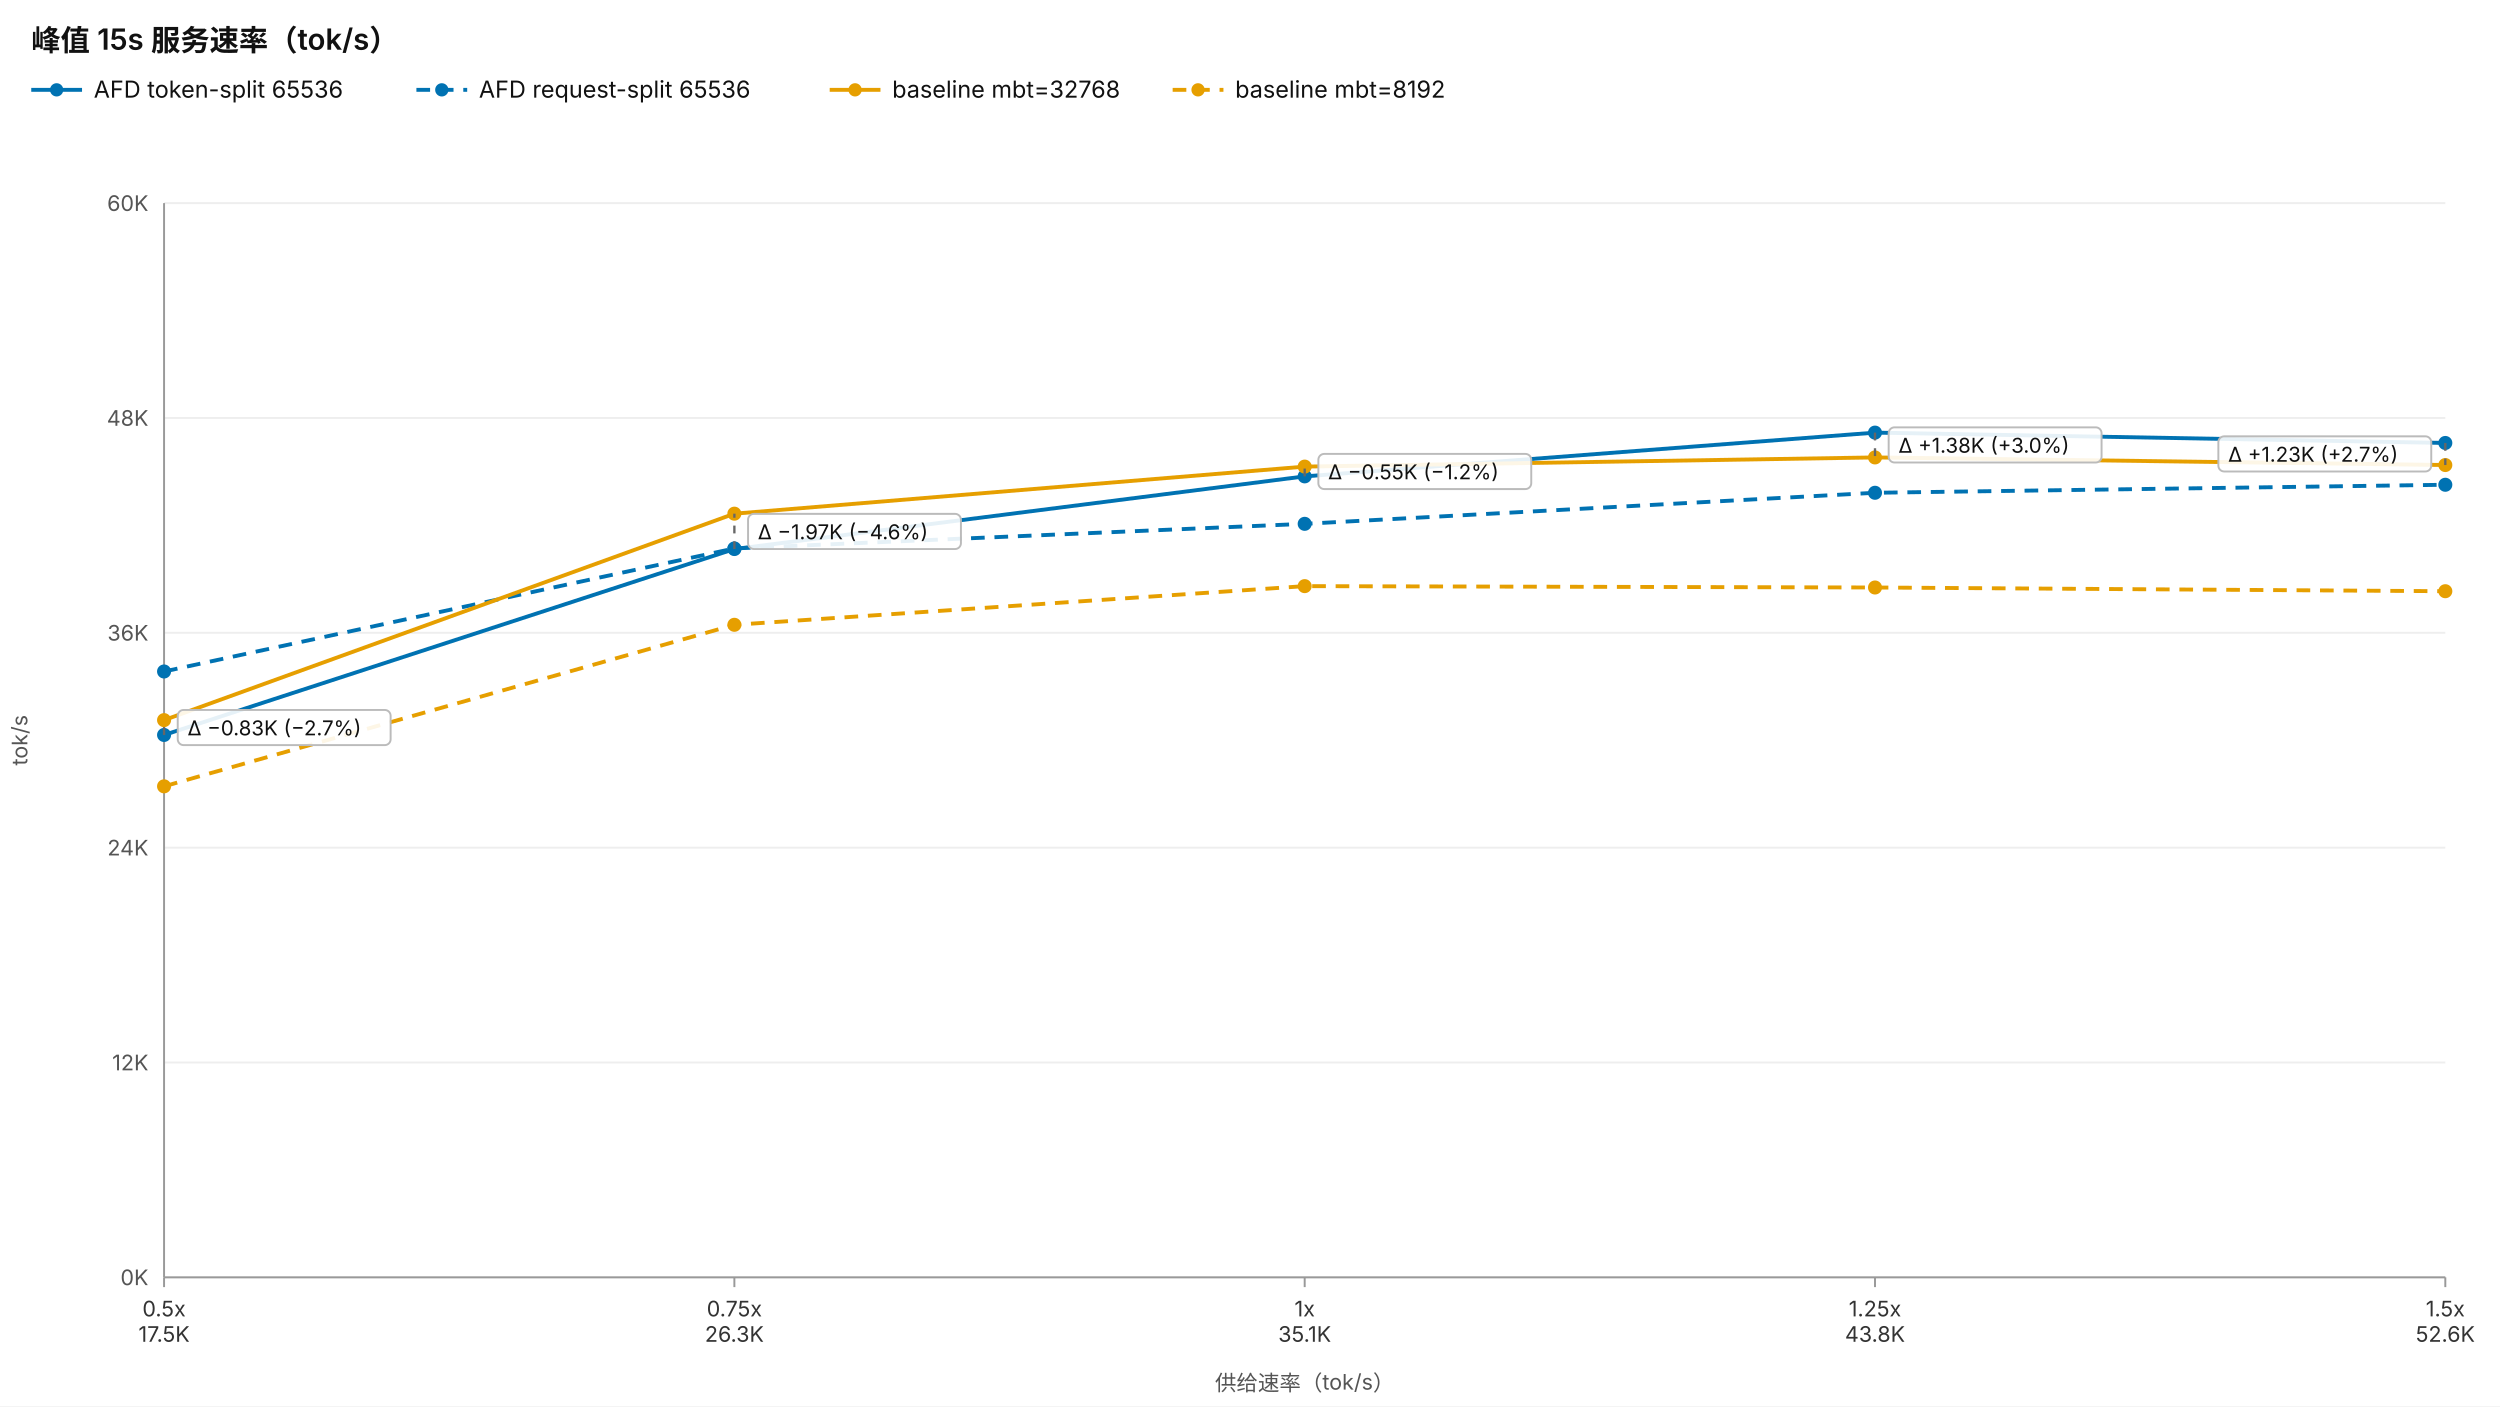
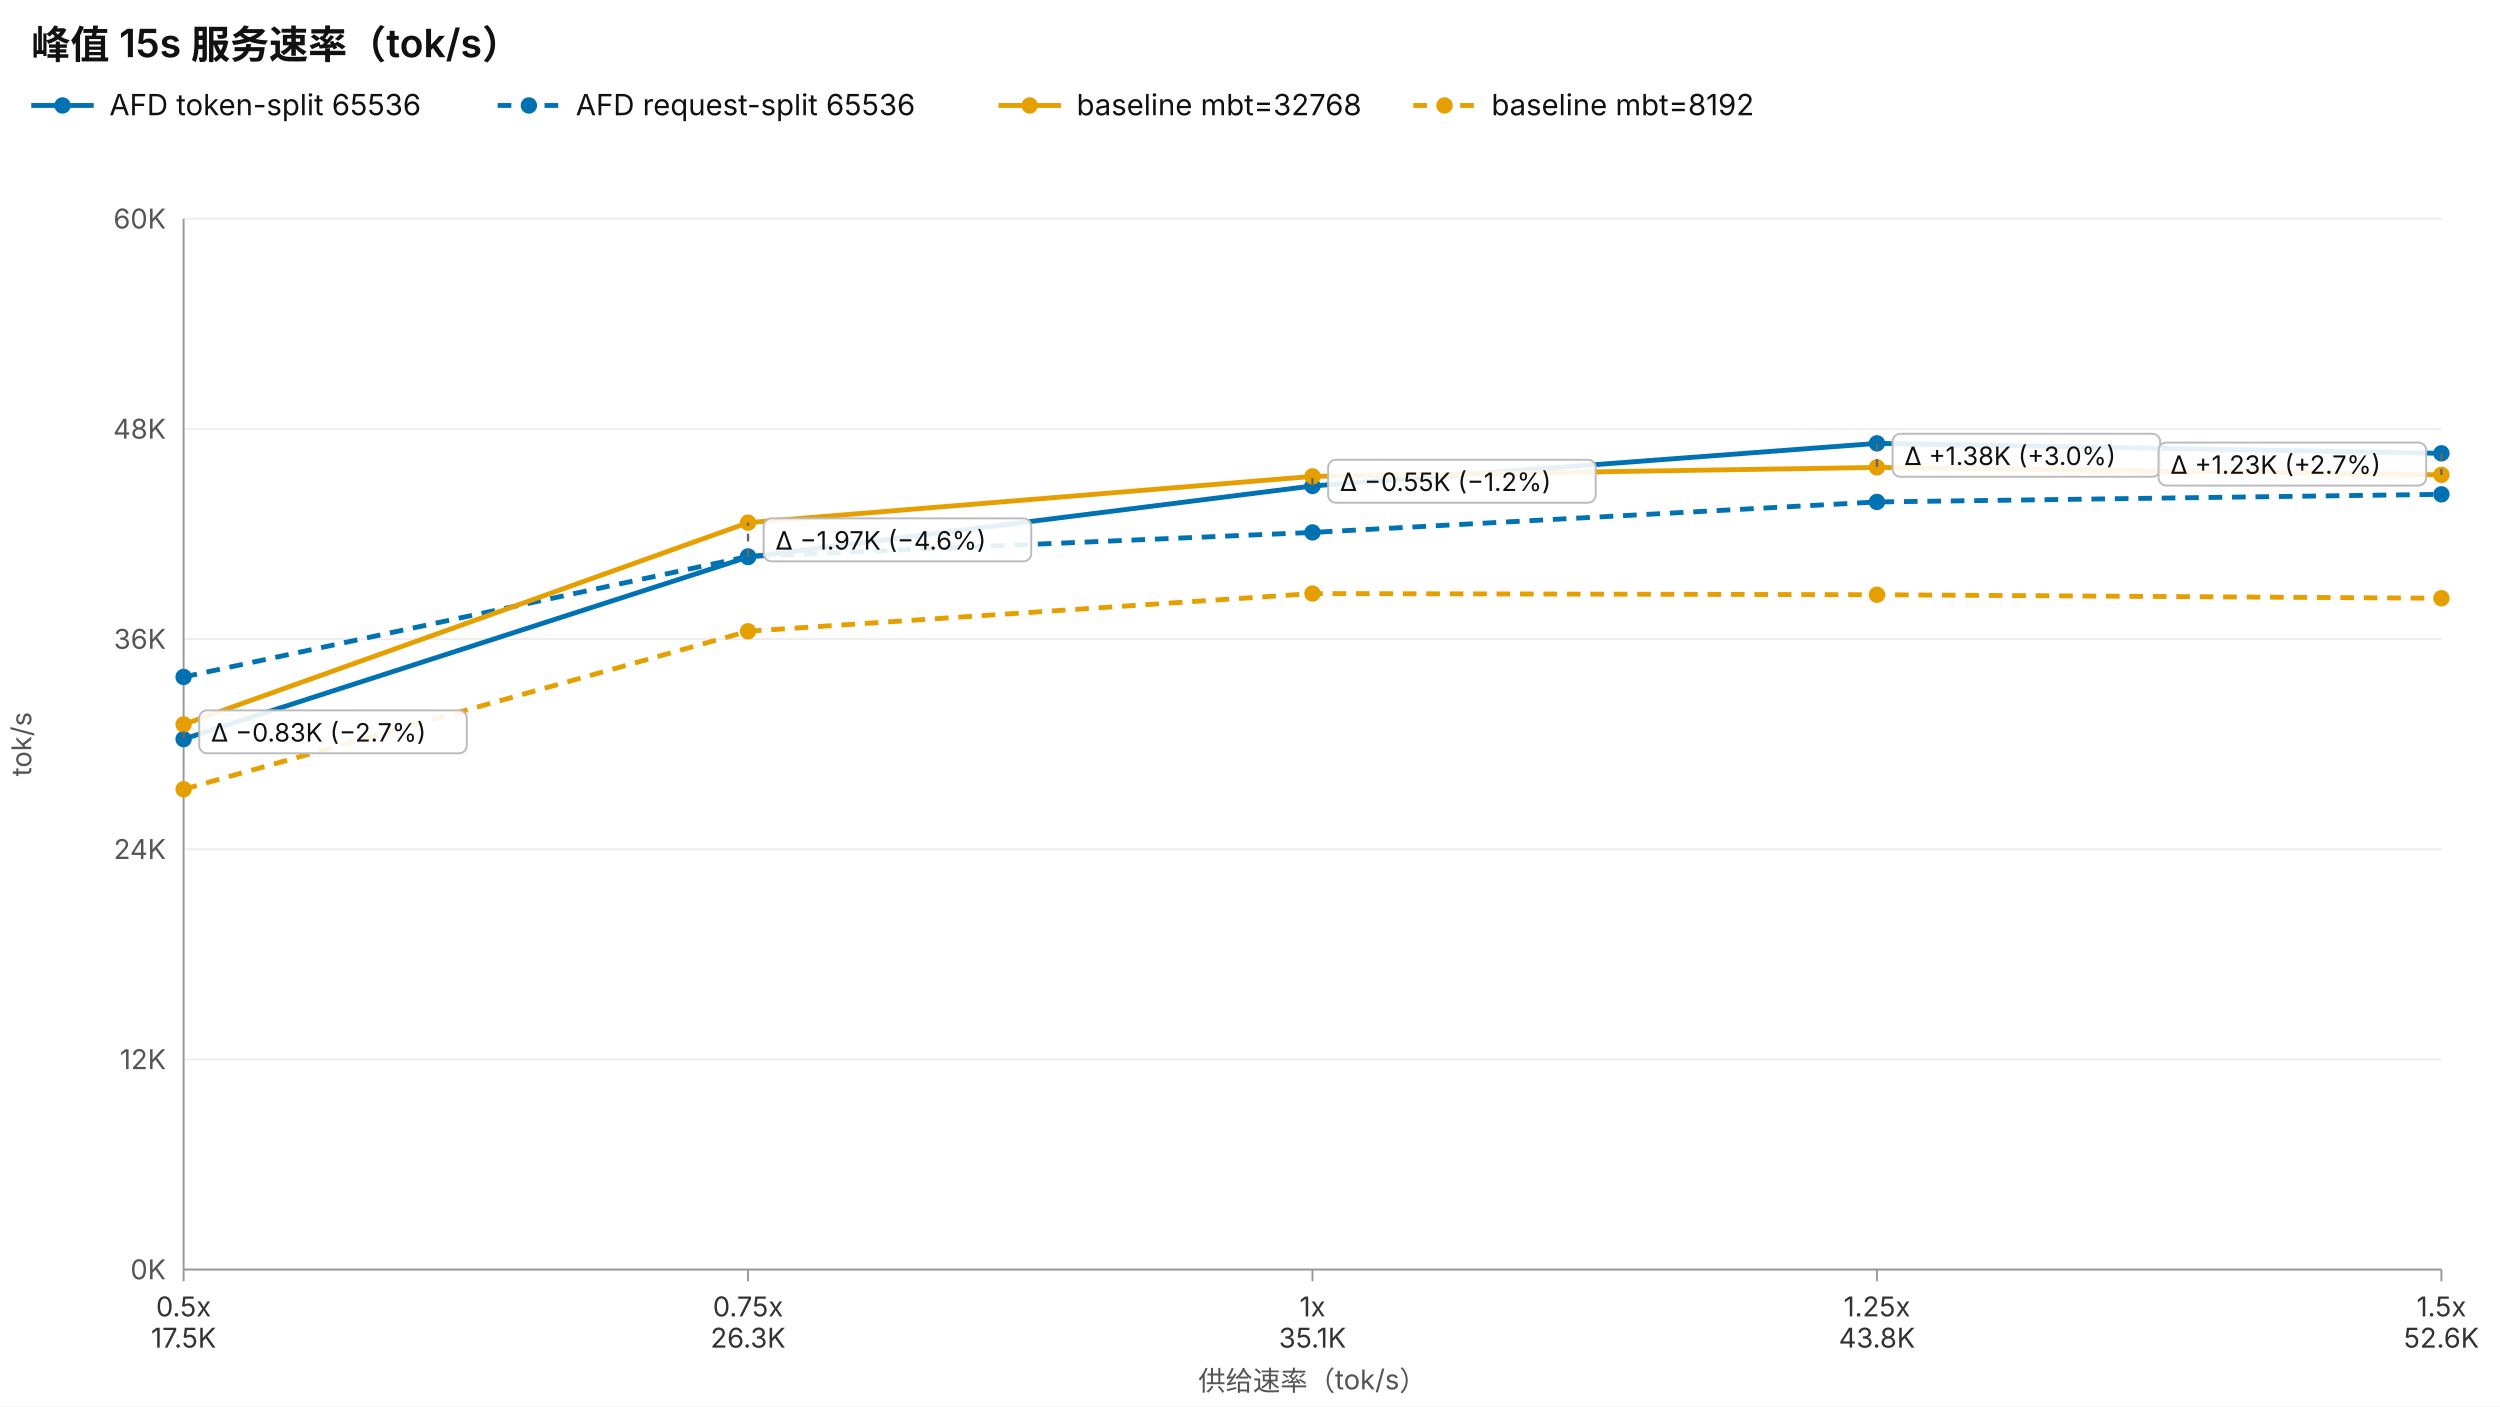
<svg xmlns="http://www.w3.org/2000/svg" width="1280" height="720" viewBox="0 0 1280 720" font-family="-apple-system,'Segoe UI',sans-serif">
  <rect width="1280" height="720" fill="#ffffff" />
-   <text x="16" y="26" font-size="15" font-weight="600" fill="#111">峰值 15s 服务速率（tok/s）</text>
-   <line x1="16" y1="46" x2="42" y2="46" stroke="#0072B2" stroke-width="2" />
-   <circle cx="29" cy="46" r="3.4" fill="#0072B2" />
-   <text x="48" y="50" font-size="12" fill="#111">AFD token-split 65536</text>
-   <line x1="213.2" y1="46" x2="239.2" y2="46" stroke="#0072B2" stroke-width="2" stroke-dasharray="7 5" />
-   <circle cx="226.2" cy="46" r="3.4" fill="#0072B2" />
-   <text x="245.2" y="50" font-size="12" fill="#111">AFD request-split 65536</text>
-   <line x1="424.8" y1="46" x2="450.8" y2="46" stroke="#E69F00" stroke-width="2" />
-   <circle cx="437.8" cy="46" r="3.4" fill="#E69F00" />
-   <text x="456.8" y="50" font-size="12" fill="#111">baseline mbt=32768</text>
-   <line x1="600.4" y1="46" x2="626.4" y2="46" stroke="#E69F00" stroke-width="2" stroke-dasharray="7 5" />
-   <circle cx="613.4" cy="46" r="3.4" fill="#E69F00" />
-   <text x="632.4" y="50" font-size="12" fill="#111">baseline mbt=8192</text>
-   <line x1="84" y1="654.0" x2="1252" y2="654.0" stroke="#eee" />
-   <text x="76" y="658.0" font-size="11" fill="#555" text-anchor="end">0K</text>
-   <line x1="84" y1="544.0" x2="1252" y2="544.0" stroke="#eee" />
-   <text x="76" y="548.0" font-size="11" fill="#555" text-anchor="end">12K</text>
-   <line x1="84" y1="434.0" x2="1252" y2="434.0" stroke="#eee" />
-   <text x="76" y="438.0" font-size="11" fill="#555" text-anchor="end">24K</text>
-   <line x1="84" y1="324.0" x2="1252" y2="324.0" stroke="#eee" />
-   <text x="76" y="328.0" font-size="11" fill="#555" text-anchor="end">36K</text>
-   <line x1="84" y1="214.0" x2="1252" y2="214.0" stroke="#eee" />
-   <text x="76" y="218.0" font-size="11" fill="#555" text-anchor="end">48K</text>
-   <line x1="84" y1="104.0" x2="1252" y2="104.0" stroke="#eee" />
-   <text x="76" y="108.0" font-size="11" fill="#555" text-anchor="end">60K</text>
-   <line x1="84" y1="104" x2="84" y2="654" stroke="#999" />
-   <line x1="84" y1="654" x2="1252" y2="654" stroke="#999" />
-   <line x1="84.0" y1="654" x2="84.0" y2="659" stroke="#999" />
-   <text x="84.0" y="674" font-size="11" fill="#333" text-anchor="middle">0.5x<tspan x="84.0" dy="13">17.5K</tspan>
+   <text x="16" y="30" font-size="20" font-weight="600" fill="#111">峰值 15s 服务速率（tok/s）</text>
+   <line x1="16" y1="54" x2="48" y2="54" stroke="#0072B2" stroke-width="2.5" />
+   <circle cx="32" cy="54" r="4.2" fill="#0072B2" />
+   <text x="56" y="59" font-size="15" fill="#111">AFD token-split 65536</text>
+   <line x1="254.8" y1="54" x2="286.8" y2="54" stroke="#0072B2" stroke-width="2.5" stroke-dasharray="7 5" />
+   <circle cx="270.8" cy="54" r="4.2" fill="#0072B2" />
+   <text x="294.8" y="59" font-size="15" fill="#111">AFD request-split 65536</text>
+   <line x1="511.2" y1="54" x2="543.2" y2="54" stroke="#E69F00" stroke-width="2.5" />
+   <circle cx="527.2" cy="54" r="4.2" fill="#E69F00" />
+   <text x="551.2" y="59" font-size="15" fill="#111">baseline mbt=32768</text>
+   <line x1="723.6" y1="54" x2="755.6" y2="54" stroke="#E69F00" stroke-width="2.5" stroke-dasharray="7 5" />
+   <circle cx="739.6" cy="54" r="4.2" fill="#E69F00" />
+   <text x="763.6" y="59" font-size="15" fill="#111">baseline mbt=8192</text>
+   <line x1="94" y1="650.0" x2="1250" y2="650.0" stroke="#eee" />
+   <text x="85" y="655.0" font-size="14" fill="#555" text-anchor="end">0K</text>
+   <line x1="94" y1="542.4" x2="1250" y2="542.4" stroke="#eee" />
+   <text x="85" y="547.4" font-size="14" fill="#555" text-anchor="end">12K</text>
+   <line x1="94" y1="434.8" x2="1250" y2="434.8" stroke="#eee" />
+   <text x="85" y="439.8" font-size="14" fill="#555" text-anchor="end">24K</text>
+   <line x1="94" y1="327.2" x2="1250" y2="327.2" stroke="#eee" />
+   <text x="85" y="332.2" font-size="14" fill="#555" text-anchor="end">36K</text>
+   <line x1="94" y1="219.6" x2="1250" y2="219.6" stroke="#eee" />
+   <text x="85" y="224.6" font-size="14" fill="#555" text-anchor="end">48K</text>
+   <line x1="94" y1="112.0" x2="1250" y2="112.0" stroke="#eee" />
+   <text x="85" y="117.0" font-size="14" fill="#555" text-anchor="end">60K</text>
+   <line x1="94" y1="112" x2="94" y2="650" stroke="#999" />
+   <line x1="94" y1="650" x2="1250" y2="650" stroke="#999" />
+   <line x1="94.0" y1="650" x2="94.0" y2="656" stroke="#999" />
+   <text x="94.0" y="674" font-size="14" fill="#333" text-anchor="middle">0.5x<tspan x="94.0" dy="16">17.5K</tspan>
  </text>
-   <line x1="376.0" y1="654" x2="376.0" y2="659" stroke="#999" />
-   <text x="376.0" y="674" font-size="11" fill="#333" text-anchor="middle">0.75x<tspan x="376.0" dy="13">26.3K</tspan>
+   <line x1="383.0" y1="650" x2="383.0" y2="656" stroke="#999" />
+   <text x="383.0" y="674" font-size="14" fill="#333" text-anchor="middle">0.75x<tspan x="383.0" dy="16">26.3K</tspan>
  </text>
-   <line x1="668.0" y1="654" x2="668.0" y2="659" stroke="#999" />
-   <text x="668.0" y="674" font-size="11" fill="#333" text-anchor="middle">1x<tspan x="668.0" dy="13">35.1K</tspan>
+   <line x1="672.0" y1="650" x2="672.0" y2="656" stroke="#999" />
+   <text x="672.0" y="674" font-size="14" fill="#333" text-anchor="middle">1x<tspan x="672.0" dy="16">35.1K</tspan>
  </text>
-   <line x1="960.0" y1="654" x2="960.0" y2="659" stroke="#999" />
-   <text x="960.0" y="674" font-size="11" fill="#333" text-anchor="middle">1.25x<tspan x="960.0" dy="13">43.8K</tspan>
+   <line x1="961.0" y1="650" x2="961.0" y2="656" stroke="#999" />
+   <text x="961.0" y="674" font-size="14" fill="#333" text-anchor="middle">1.25x<tspan x="961.0" dy="16">43.8K</tspan>
  </text>
-   <line x1="1252.0" y1="654" x2="1252.0" y2="659" stroke="#999" />
-   <text x="1252.0" y="674" font-size="11" fill="#333" text-anchor="middle">1.5x<tspan x="1252.0" dy="13">52.6K</tspan>
+   <line x1="1250.0" y1="650" x2="1250.0" y2="656" stroke="#999" />
+   <text x="1250.0" y="674" font-size="14" fill="#333" text-anchor="middle">1.5x<tspan x="1250.0" dy="16">52.6K</tspan>
  </text>
-   <text x="668" y="712" font-size="11" fill="#555" text-anchor="middle">供给速率（tok/s）</text>
-   <text x="14" y="379" font-size="11" fill="#555" text-anchor="middle" transform="rotate(-90 14 379)">tok/s</text>
-   <polyline points="84.0,376.3 376.0,281.1 668.0,243.9 960.0,221.5 1252.0,226.8" fill="none" stroke="#0072B2" stroke-width="2" />
-   <circle cx="84.0" cy="376.3" r="3.6" fill="#0072B2" />
-   <circle cx="376.0" cy="281.1" r="3.6" fill="#0072B2" />
-   <circle cx="668.0" cy="243.9" r="3.6" fill="#0072B2" />
-   <circle cx="960.0" cy="221.5" r="3.6" fill="#0072B2" />
-   <circle cx="1252.0" cy="226.8" r="3.6" fill="#0072B2" />
-   <polyline points="84.0,343.8 376.0,280.8 668.0,268.2 960.0,252.3 1252.0,248.2" fill="none" stroke="#0072B2" stroke-width="2" stroke-dasharray="7 5" />
-   <circle cx="84.0" cy="343.8" r="3.6" fill="#0072B2" />
-   <circle cx="376.0" cy="280.8" r="3.6" fill="#0072B2" />
-   <circle cx="668.0" cy="268.2" r="3.6" fill="#0072B2" />
-   <circle cx="960.0" cy="252.3" r="3.6" fill="#0072B2" />
-   <circle cx="1252.0" cy="248.2" r="3.6" fill="#0072B2" />
-   <polyline points="84.0,368.7 376.0,263.0 668.0,238.9 960.0,234.2 1252.0,238.1" fill="none" stroke="#E69F00" stroke-width="2" />
-   <circle cx="84.0" cy="368.7" r="3.6" fill="#E69F00" />
-   <circle cx="376.0" cy="263.0" r="3.6" fill="#E69F00" />
-   <circle cx="668.0" cy="238.9" r="3.6" fill="#E69F00" />
-   <circle cx="960.0" cy="234.2" r="3.6" fill="#E69F00" />
-   <circle cx="1252.0" cy="238.1" r="3.6" fill="#E69F00" />
-   <polyline points="84.0,402.6 376.0,319.9 668.0,300.1 960.0,300.8 1252.0,302.7" fill="none" stroke="#E69F00" stroke-width="2" stroke-dasharray="7 5" />
-   <circle cx="84.0" cy="402.6" r="3.6" fill="#E69F00" />
-   <circle cx="376.0" cy="319.9" r="3.6" fill="#E69F00" />
-   <circle cx="668.0" cy="300.1" r="3.6" fill="#E69F00" />
-   <circle cx="960.0" cy="300.8" r="3.6" fill="#E69F00" />
-   <circle cx="1252.0" cy="302.7" r="3.6" fill="#E69F00" />
-   <line x1="84.0" y1="376.3" x2="84.0" y2="368.7" stroke="#666" stroke-width="1.2" stroke-dasharray="4 4" />
-   <rect x="91.0" y="363.5" width="109" height="18" rx="3" fill="#ffffff" fill-opacity="0.9" stroke="#bbb" />
-   <text x="96.0" y="376.5" font-size="10.5" fill="#111">Δ −0.83K (−2.7%)</text>
-   <line x1="376.0" y1="281.1" x2="376.0" y2="263.0" stroke="#666" stroke-width="1.2" stroke-dasharray="4 4" />
-   <rect x="383.0" y="263.1" width="109" height="18" rx="3" fill="#ffffff" fill-opacity="0.9" stroke="#bbb" />
-   <text x="388.0" y="276.1" font-size="10.5" fill="#111">Δ −1.97K (−4.6%)</text>
-   <line x1="668.0" y1="243.9" x2="668.0" y2="238.9" stroke="#666" stroke-width="1.2" stroke-dasharray="4 4" />
-   <rect x="675.0" y="232.4" width="109" height="18" rx="3" fill="#ffffff" fill-opacity="0.9" stroke="#bbb" />
-   <text x="680.0" y="245.4" font-size="10.5" fill="#111">Δ −0.55K (−1.2%)</text>
-   <line x1="960.0" y1="221.5" x2="960.0" y2="234.2" stroke="#666" stroke-width="1.2" stroke-dasharray="4 4" />
-   <rect x="967.0" y="218.8" width="109" height="18" rx="3" fill="#ffffff" fill-opacity="0.9" stroke="#bbb" />
-   <text x="972.0" y="231.8" font-size="10.5" fill="#111">Δ +1.38K (+3.0%)</text>
-   <line x1="1252.0" y1="226.8" x2="1252.0" y2="238.1" stroke="#666" stroke-width="1.2" stroke-dasharray="4 4" />
-   <rect x="1135.8" y="223.4" width="109" height="18" rx="3" fill="#ffffff" fill-opacity="0.9" stroke="#bbb" />
-   <text x="1140.8" y="236.4" font-size="10.5" fill="#111">Δ +1.23K (+2.7%)</text>
+   <text x="672" y="712" font-size="14" fill="#555" text-anchor="middle">供给速率（tok/s）</text>
+   <text x="16" y="381" font-size="14" fill="#555" text-anchor="middle" transform="rotate(-90 16 381)">tok/s</text>
+   <polyline points="94.0,378.4 383.0,285.2 672.0,248.8 961.0,227.0 1250.0,232.1" fill="none" stroke="#0072B2" stroke-width="2.5" />
+   <circle cx="94.0" cy="378.4" r="4.2" fill="#0072B2" />
+   <circle cx="383.0" cy="285.2" r="4.2" fill="#0072B2" />
+   <circle cx="672.0" cy="248.8" r="4.2" fill="#0072B2" />
+   <circle cx="961.0" cy="227.0" r="4.2" fill="#0072B2" />
+   <circle cx="1250.0" cy="232.1" r="4.2" fill="#0072B2" />
+   <polyline points="94.0,346.6 383.0,284.9 672.0,272.6 961.0,257.0 1250.0,253.1" fill="none" stroke="#0072B2" stroke-width="2.5" stroke-dasharray="7 5" />
+   <circle cx="94.0" cy="346.6" r="4.2" fill="#0072B2" />
+   <circle cx="383.0" cy="284.9" r="4.2" fill="#0072B2" />
+   <circle cx="672.0" cy="272.6" r="4.2" fill="#0072B2" />
+   <circle cx="961.0" cy="257.0" r="4.2" fill="#0072B2" />
+   <circle cx="1250.0" cy="253.1" r="4.2" fill="#0072B2" />
+   <polyline points="94.0,370.9 383.0,267.6 672.0,243.9 961.0,239.3 1250.0,243.1" fill="none" stroke="#E69F00" stroke-width="2.5" />
+   <circle cx="94.0" cy="370.9" r="4.2" fill="#E69F00" />
+   <circle cx="383.0" cy="267.6" r="4.2" fill="#E69F00" />
+   <circle cx="672.0" cy="243.9" r="4.2" fill="#E69F00" />
+   <circle cx="961.0" cy="239.3" r="4.2" fill="#E69F00" />
+   <circle cx="1250.0" cy="243.1" r="4.2" fill="#E69F00" />
+   <polyline points="94.0,404.1 383.0,323.2 672.0,303.9 961.0,304.5 1250.0,306.3" fill="none" stroke="#E69F00" stroke-width="2.5" stroke-dasharray="7 5" />
+   <circle cx="94.0" cy="404.1" r="4.2" fill="#E69F00" />
+   <circle cx="383.0" cy="323.2" r="4.2" fill="#E69F00" />
+   <circle cx="672.0" cy="303.9" r="4.2" fill="#E69F00" />
+   <circle cx="961.0" cy="304.5" r="4.2" fill="#E69F00" />
+   <circle cx="1250.0" cy="306.3" r="4.2" fill="#E69F00" />
+   <line x1="94.0" y1="378.4" x2="94.0" y2="370.9" stroke="#666" stroke-width="1.2" stroke-dasharray="4 4" />
+   <rect x="102.0" y="363.7" width="137" height="22" rx="4" fill="#ffffff" fill-opacity="0.9" stroke="#bbb" />
+   <text x="108.0" y="379.7" font-size="13" fill="#111">Δ −0.83K (−2.7%)</text>
+   <line x1="383.0" y1="285.2" x2="383.0" y2="267.6" stroke="#666" stroke-width="1.2" stroke-dasharray="4 4" />
+   <rect x="391.0" y="265.4" width="137" height="22" rx="4" fill="#ffffff" fill-opacity="0.9" stroke="#bbb" />
+   <text x="397.0" y="281.4" font-size="13" fill="#111">Δ −1.97K (−4.6%)</text>
+   <line x1="672.0" y1="248.8" x2="672.0" y2="243.9" stroke="#666" stroke-width="1.2" stroke-dasharray="4 4" />
+   <rect x="680.0" y="235.4" width="137" height="22" rx="4" fill="#ffffff" fill-opacity="0.9" stroke="#bbb" />
+   <text x="686.0" y="251.4" font-size="13" fill="#111">Δ −0.55K (−1.2%)</text>
+   <line x1="961.0" y1="227.0" x2="961.0" y2="239.3" stroke="#666" stroke-width="1.2" stroke-dasharray="4 4" />
+   <rect x="969.0" y="222.1" width="137" height="22" rx="4" fill="#ffffff" fill-opacity="0.9" stroke="#bbb" />
+   <text x="975.0" y="238.1" font-size="13" fill="#111">Δ +1.38K (+3.0%)</text>
+   <line x1="1250.0" y1="232.1" x2="1250.0" y2="243.1" stroke="#666" stroke-width="1.2" stroke-dasharray="4 4" />
+   <rect x="1105.2" y="226.6" width="137" height="22" rx="4" fill="#ffffff" fill-opacity="0.9" stroke="#bbb" />
+   <text x="1111.2" y="242.6" font-size="13" fill="#111">Δ +1.23K (+2.7%)</text>
</svg>
